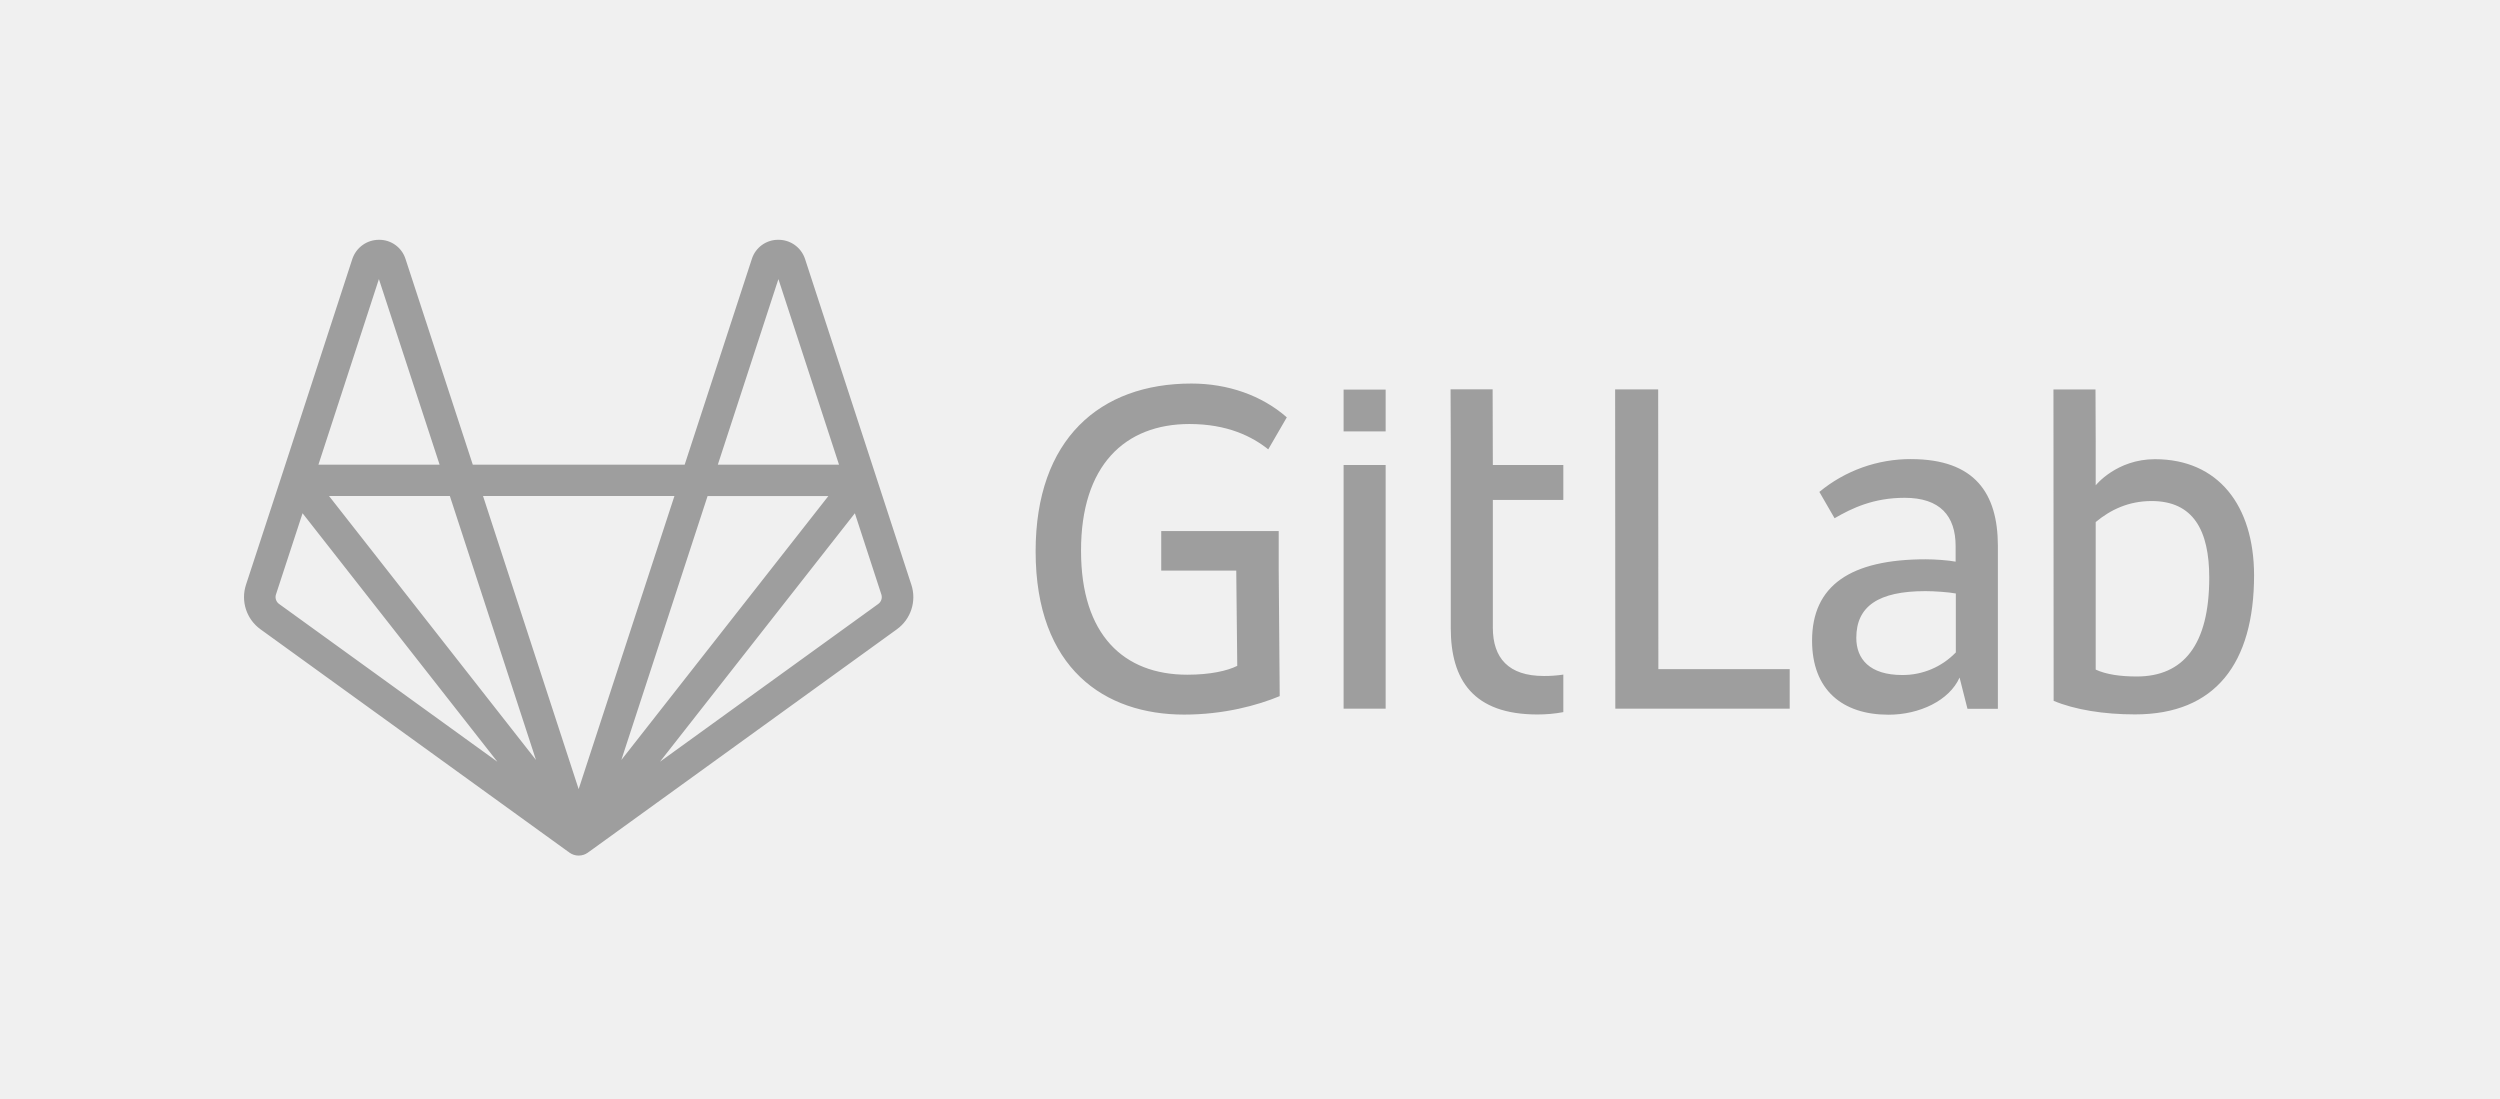
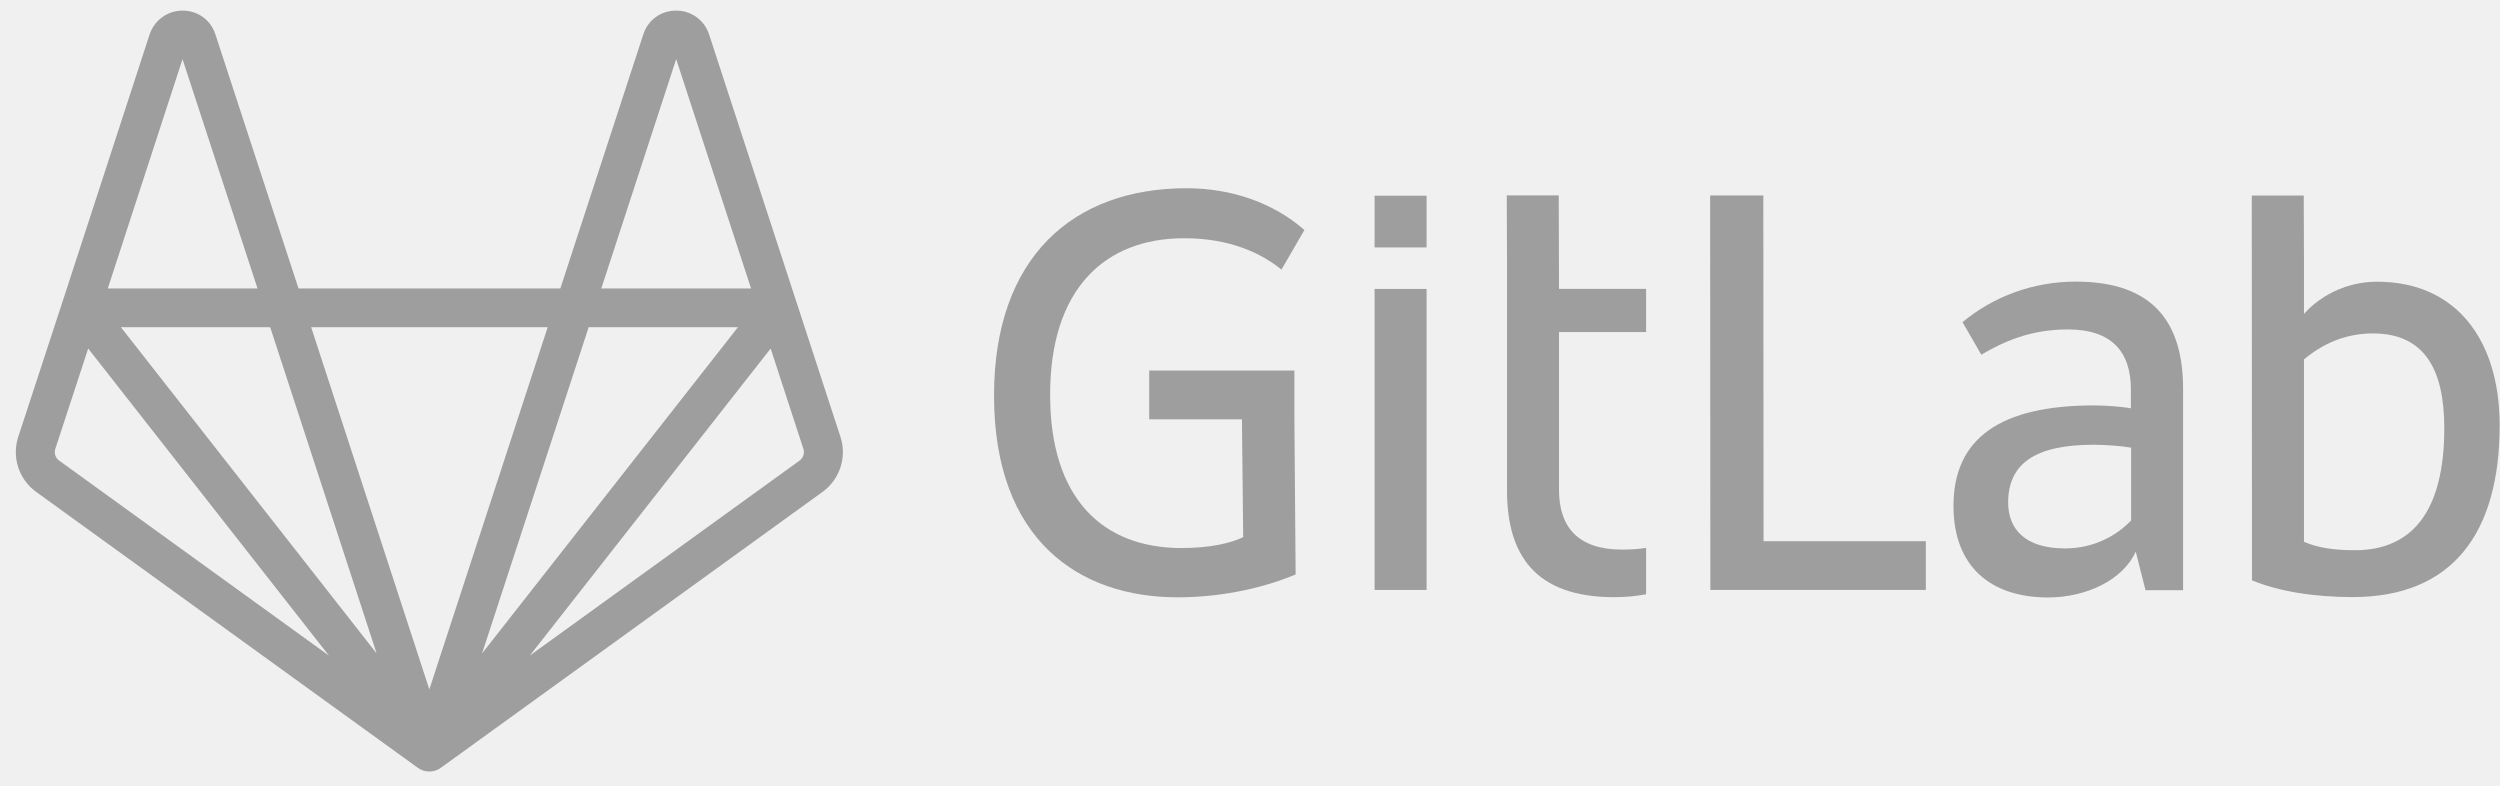
- <svg xmlns="http://www.w3.org/2000/svg" width="173" height="76" viewBox="0 0 173 76" fill="none">
-   <g clip-path="url(#clip0)" fill="#9E9E9E">
-     <path d="M63.065 40.463L60.6 32.906l.003.01c-.002-.003-.002-.007-.003-.011v-.001l-4.896-14.997a1.928 1.928 0 00-1.85-1.313 1.902 1.902 0 00-1.826 1.325L47.38 32.153H32.716l-4.655-14.235a1.902 1.902 0 00-1.826-1.324h-.01c-.835 0-1.573.527-1.844 1.326L19.5 32.903v.001l-.004.012.003-.01-2.476 7.557a2.746 2.746 0 001.006 3.086l21.373 15.45.01.006.027.02-.026-.019.005.003.003.002h.001a1.1 1.1 0 00.103.063l.014.009.01.005.006.003.005.002.013.005c.018.009.038.016.057.024.018.007.035.016.053.022l.003.001.009.004.01.004h.005l.015.004.006.002c.026.008.052.013.079.019.01.002.02.006.03.007l.005.001.01.003c.006 0 .011.003.017.003.005.001.01 0 .014.002h.002c.051.007.102.012.154.012h.002c.052 0 .103-.005.154-.012h.003c.005-.001.01 0 .014-.002l.017-.003.01-.003h.004l.032-.008c.026-.006.052-.011.078-.02h.005l.015-.004.005-.001.011-.004.01-.004.002-.001.056-.023c.018-.008.036-.014.053-.023l.013-.005.005-.002.007-.003.01-.005.014-.01c.035-.018.07-.039.102-.062l.009-.005.002-.001.01-.006 21.376-15.45a2.746 2.746 0 001.005-3.086zm-9.199-21.15l4.193 12.84h-8.385l4.192-12.84zm3.458 15.012l-1.71 2.18L42.997 52.59l5.968-18.264h8.36zm-18.32 24.131l.005.01-.004-.01zm-1.913-5.866L22.77 34.325h8.36l5.96 18.265zM26.22 19.312l4.2 12.841h-8.384l4.184-12.84zm-6.91 22.48a.586.586 0 01-.213-.657l1.84-5.618L34.42 52.714 19.311 41.792zM39.363 58.97l-.012-.01-.003-.003a.978.978 0 01-.07-.062l.004.003.005.004c.032.03.065.058.1.084l.005.005-.029-.02zm.68-4.363l-3.507-10.748-3.11-9.534H46.67l-6.627 20.282zm.718 4.33l-.025.02-.003.003-.012.01c-.009.008-.019.014-.028.021l.005-.004c.035-.026.068-.054.099-.084l.004-.003.005-.005-.045.041zm20.016-17.145L45.67 52.711l13.487-17.193 1.832 5.616a.586.586 0 01-.212.658zM114.746 26.945h-2.979l.013 22.093h12.067v-2.732h-9.088l-.013-19.36zM135.329 45.161a5.094 5.094 0 01-3.689 1.55c-2.269 0-3.184-1.115-3.184-2.57 0-2.188 1.53-3.235 4.782-3.235.615 0 1.599.068 2.105.163v4.092h-.014zm-3.088-13.392a9.898 9.898 0 00-6.341 2.271l1.052 1.822c1.217-.707 2.706-1.414 4.852-1.414 2.446 0 3.525 1.25 3.525 3.344v1.075c-.478-.096-1.462-.164-2.063-.164-5.22 0-7.871 1.822-7.871 5.629 0 3.413 2.104 5.126 5.288 5.126 2.145 0 4.209-.98 4.919-2.57l.547 2.162h2.104V37.738c-.013-3.576-1.571-5.968-6.012-5.968zM147.865 46.813c-1.12 0-2.104-.136-2.842-.476v-10.21c1.011-.844 2.268-1.455 3.867-1.455 2.884 0 3.99 2.025 3.99 5.302 0 4.65-1.79 6.839-5.015 6.839zm1.258-15.037c-2.665 0-4.1 1.808-4.1 1.808v-2.855l-.014-3.78h-2.91l.013 21.55c1.463.611 3.458.938 5.63.938 5.562 0 8.24-3.535 8.24-9.64-.013-4.826-2.487-8.021-6.859-8.021zM82.31 29.342c2.638 0 4.346.87 5.453 1.754l1.284-2.216c-1.735-1.523-4.085-2.339-6.6-2.339-6.34 0-10.782 3.848-10.782 11.61 0 8.131 4.797 11.299 10.277 11.299 2.746 0 5.083-.64 6.614-1.278l-.069-8.688v-2.733h-8.13v2.733h5.192l.069 6.594c-.684.34-1.859.612-3.458.612-4.4 0-7.352-2.76-7.352-8.565-.013-5.915 3.034-8.783 7.503-8.783zM103.29 26.941h-2.911l.014 3.712V43.474c0 3.576 1.558 5.968 5.999 5.968.615 0 1.216-.054 1.79-.163v-2.597a8.564 8.564 0 01-1.353.096c-2.446 0-3.525-1.251-3.525-3.345v-8.837h4.878v-2.42h-4.878l-.014-5.235zM92.977 49.038h2.91V32.18h-2.91v16.858zM92.977 29.855h2.91v-2.896h-2.91v2.896z" />
-   </g>
-   <defs>
-     <clipPath id="clip0">
-       <path fill="#fff" d="M0 0h173v76H0z" />
-     </clipPath>
-   </defs>
+ <svg xmlns="http://www.w3.org/2000/svg" width="140" height="44" viewBox="0 0 140 44" fill="none">
+   <path d="M47.065 24.463L44.599 16.906C44.6 16.91 44.6 16.913 44.602 16.916C44.6 16.913 44.6 16.909 44.599 16.905C44.598 16.904 44.598 16.904 44.598 16.904C44.598 16.904 44.598 16.904 44.598 16.904L39.703 1.907C39.435 1.117 38.698 0.587 37.853 0.594C37.006 0.598 36.289 1.118 36.027 1.919L31.38 16.153H16.716L12.06 1.918C11.799 1.118 11.082 0.598 10.235 0.594C10.231 0.594 10.228 0.594 10.224 0.594C9.39 0.594 8.652 1.121 8.381 1.92L3.499 16.902L3.498 16.904C3.498 16.905 3.498 16.905 3.498 16.905C3.497 16.909 3.496 16.913 3.495 16.916C3.496 16.913 3.497 16.909 3.498 16.906L1.022 24.463C0.65 25.604 1.054 26.844 2.028 27.549L23.401 42.999C23.404 43.001 23.408 43.003 23.411 43.005C23.42 43.011 23.429 43.018 23.438 43.024C23.429 43.018 23.421 43.012 23.413 43.006C23.413 43.006 23.413 43.006 23.412 43.006C23.414 43.007 23.415 43.008 23.417 43.009C23.418 43.009 23.419 43.01 23.421 43.011C23.421 43.011 23.421 43.011 23.421 43.011C23.454 43.034 23.488 43.055 23.524 43.074C23.529 43.077 23.533 43.08 23.538 43.083C23.538 43.083 23.538 43.083 23.538 43.083C23.541 43.084 23.544 43.086 23.547 43.088C23.549 43.089 23.552 43.09 23.554 43.091C23.556 43.092 23.558 43.092 23.559 43.093C23.563 43.095 23.568 43.096 23.572 43.098C23.59 43.107 23.61 43.114 23.629 43.122C23.647 43.129 23.664 43.138 23.682 43.144C23.683 43.144 23.684 43.145 23.685 43.145C23.688 43.146 23.69 43.148 23.694 43.149C23.697 43.15 23.701 43.151 23.705 43.153C23.706 43.153 23.708 43.153 23.709 43.154C23.714 43.155 23.719 43.156 23.724 43.157C23.726 43.158 23.728 43.158 23.73 43.159C23.756 43.166 23.782 43.172 23.809 43.178C23.819 43.18 23.829 43.184 23.84 43.185C23.841 43.186 23.843 43.186 23.844 43.186C23.848 43.187 23.851 43.188 23.854 43.189C23.86 43.19 23.865 43.192 23.871 43.192C23.876 43.193 23.88 43.193 23.885 43.194C23.886 43.194 23.886 43.194 23.887 43.194C23.887 43.194 23.887 43.194 23.888 43.194C23.938 43.201 23.989 43.206 24.041 43.206C24.042 43.206 24.042 43.206 24.042 43.206C24.042 43.206 24.043 43.206 24.043 43.206H24.043C24.043 43.206 24.043 43.206 24.043 43.206C24.095 43.206 24.146 43.201 24.197 43.194C24.197 43.194 24.197 43.194 24.198 43.194C24.198 43.194 24.199 43.194 24.2 43.194C24.204 43.193 24.209 43.193 24.214 43.192C24.22 43.191 24.225 43.19 24.231 43.189C24.234 43.188 24.237 43.187 24.241 43.186C24.242 43.186 24.244 43.186 24.245 43.185C24.256 43.183 24.266 43.18 24.277 43.178C24.303 43.172 24.329 43.166 24.355 43.159C24.356 43.158 24.358 43.158 24.36 43.158C24.365 43.156 24.37 43.155 24.375 43.154C24.377 43.153 24.378 43.153 24.38 43.153C24.384 43.152 24.388 43.15 24.391 43.149C24.395 43.148 24.397 43.146 24.4 43.145C24.401 43.145 24.402 43.144 24.402 43.144C24.422 43.137 24.44 43.128 24.459 43.12C24.477 43.113 24.495 43.107 24.512 43.099C24.516 43.096 24.521 43.095 24.525 43.093C24.527 43.092 24.529 43.092 24.53 43.091C24.532 43.09 24.535 43.089 24.537 43.088C24.54 43.086 24.543 43.084 24.546 43.083C24.546 43.083 24.547 43.083 24.547 43.083C24.552 43.08 24.556 43.077 24.561 43.074C24.596 43.055 24.631 43.034 24.663 43.011C24.666 43.01 24.669 43.008 24.672 43.006C24.672 43.006 24.673 43.005 24.674 43.005C24.677 43.003 24.681 43.001 24.684 42.999L46.06 27.548C47.033 26.844 47.437 25.604 47.065 24.463ZM37.866 3.312L42.059 16.153H33.674L37.866 3.312ZM41.324 18.325L39.614 20.505L26.997 36.589L32.965 18.325H41.324V18.325ZM23.005 42.456C23.005 42.456 23.005 42.456 23.005 42.456C23.006 42.459 23.007 42.462 23.009 42.466C23.007 42.462 23.006 42.459 23.005 42.456ZM21.09 36.59L6.771 18.325H15.131L21.09 36.59ZM10.221 3.312L14.421 16.153H6.037L10.221 3.312ZM3.311 25.792C3.104 25.642 3.018 25.378 3.098 25.135L4.938 19.517L18.42 36.714L3.311 25.792ZM23.363 42.97C23.359 42.967 23.355 42.963 23.351 42.96C23.35 42.959 23.349 42.958 23.348 42.957C23.34 42.951 23.332 42.944 23.324 42.937C23.308 42.923 23.293 42.909 23.279 42.895C23.28 42.896 23.281 42.897 23.282 42.898C23.284 42.9 23.286 42.901 23.287 42.902C23.319 42.932 23.352 42.96 23.386 42.986C23.387 42.986 23.387 42.987 23.387 42.987C23.389 42.988 23.39 42.99 23.392 42.991C23.382 42.984 23.372 42.977 23.363 42.97ZM24.043 38.607L20.536 27.859L17.425 18.325H30.67L24.043 38.607ZM24.761 42.936C24.753 42.944 24.745 42.951 24.736 42.957C24.735 42.958 24.734 42.959 24.733 42.96C24.729 42.963 24.725 42.967 24.721 42.97C24.712 42.978 24.702 42.984 24.693 42.991C24.694 42.99 24.696 42.988 24.698 42.987C24.698 42.987 24.698 42.987 24.698 42.986C24.733 42.961 24.766 42.933 24.797 42.903C24.798 42.902 24.799 42.901 24.801 42.9C24.802 42.898 24.804 42.897 24.805 42.895C24.791 42.91 24.776 42.923 24.761 42.936ZM44.777 25.792L29.67 36.711L43.157 19.518L44.989 25.134C45.069 25.378 44.983 25.642 44.777 25.792Z" fill="#9E9E9E" />
+   <path d="M98.746 10.945H95.767L95.78 33.038H107.847V30.306H98.759L98.746 10.945Z" fill="#9E9E9E" />
+   <path d="M119.329 29.161C118.578 29.936 117.334 30.711 115.64 30.711C113.371 30.711 112.456 29.596 112.456 28.142C112.456 25.953 113.986 24.906 117.238 24.906C117.853 24.906 118.837 24.974 119.343 25.069V29.161H119.329ZM116.241 15.77C113.836 15.77 111.622 16.613 109.9 18.04L110.952 19.862C112.169 19.155 113.658 18.448 115.804 18.448C118.25 18.448 119.329 19.699 119.329 21.792V22.866C118.851 22.771 117.867 22.703 117.266 22.703C112.046 22.703 109.395 24.525 109.395 28.332C109.395 31.744 111.499 33.458 114.683 33.458C116.828 33.458 118.892 32.479 119.602 30.888L120.149 33.05H122.253V21.738C122.24 18.162 120.682 15.77 116.241 15.77Z" fill="#9E9E9E" />
+   <path d="M131.865 30.813C130.745 30.813 129.761 30.677 129.023 30.337V21.187V20.126C130.034 19.283 131.291 18.672 132.89 18.672C135.774 18.672 136.88 20.697 136.88 23.974C136.88 28.624 135.09 30.813 131.865 30.813ZM133.123 15.776C130.458 15.776 129.023 17.584 129.023 17.584V14.729L129.009 10.949H127.67H126.099L126.112 32.498C127.575 33.11 129.57 33.437 131.742 33.437C137.304 33.437 139.982 29.902 139.982 23.797C139.969 18.971 137.495 15.776 133.123 15.776Z" fill="#9E9E9E" />
+   <path d="M66.311 13.342C68.948 13.342 70.656 14.212 71.763 15.096L73.047 12.88C71.312 11.357 68.962 10.541 66.447 10.541C60.107 10.541 55.666 14.389 55.666 22.152C55.666 30.282 60.462 33.45 65.942 33.45C68.688 33.45 71.025 32.811 72.555 32.172L72.487 23.484V22.464V20.751H64.356V23.484H69.549L69.618 30.078C68.934 30.418 67.759 30.69 66.16 30.69C61.76 30.69 58.808 27.93 58.808 22.125C58.795 16.21 61.842 13.342 66.311 13.342Z" fill="#9E9E9E" />
+   <path d="M87.29 10.941H84.379L84.393 14.653V16.176V17.059V18.609V27.447V27.474C84.393 31.049 85.951 33.442 90.392 33.442C91.007 33.442 91.608 33.388 92.182 33.279V30.682C91.759 30.75 91.308 30.777 90.829 30.777C88.383 30.777 87.304 29.527 87.304 27.433V18.596H92.182V16.176H87.304L87.29 10.941Z" fill="#9E9E9E" />
+   <path d="M76.977 33.038H79.888V16.18H76.977V33.038Z" fill="#9E9E9E" />
+   <path d="M76.977 13.855H79.888V10.959H76.977V13.855Z" fill="#9E9E9E" />
</svg>
